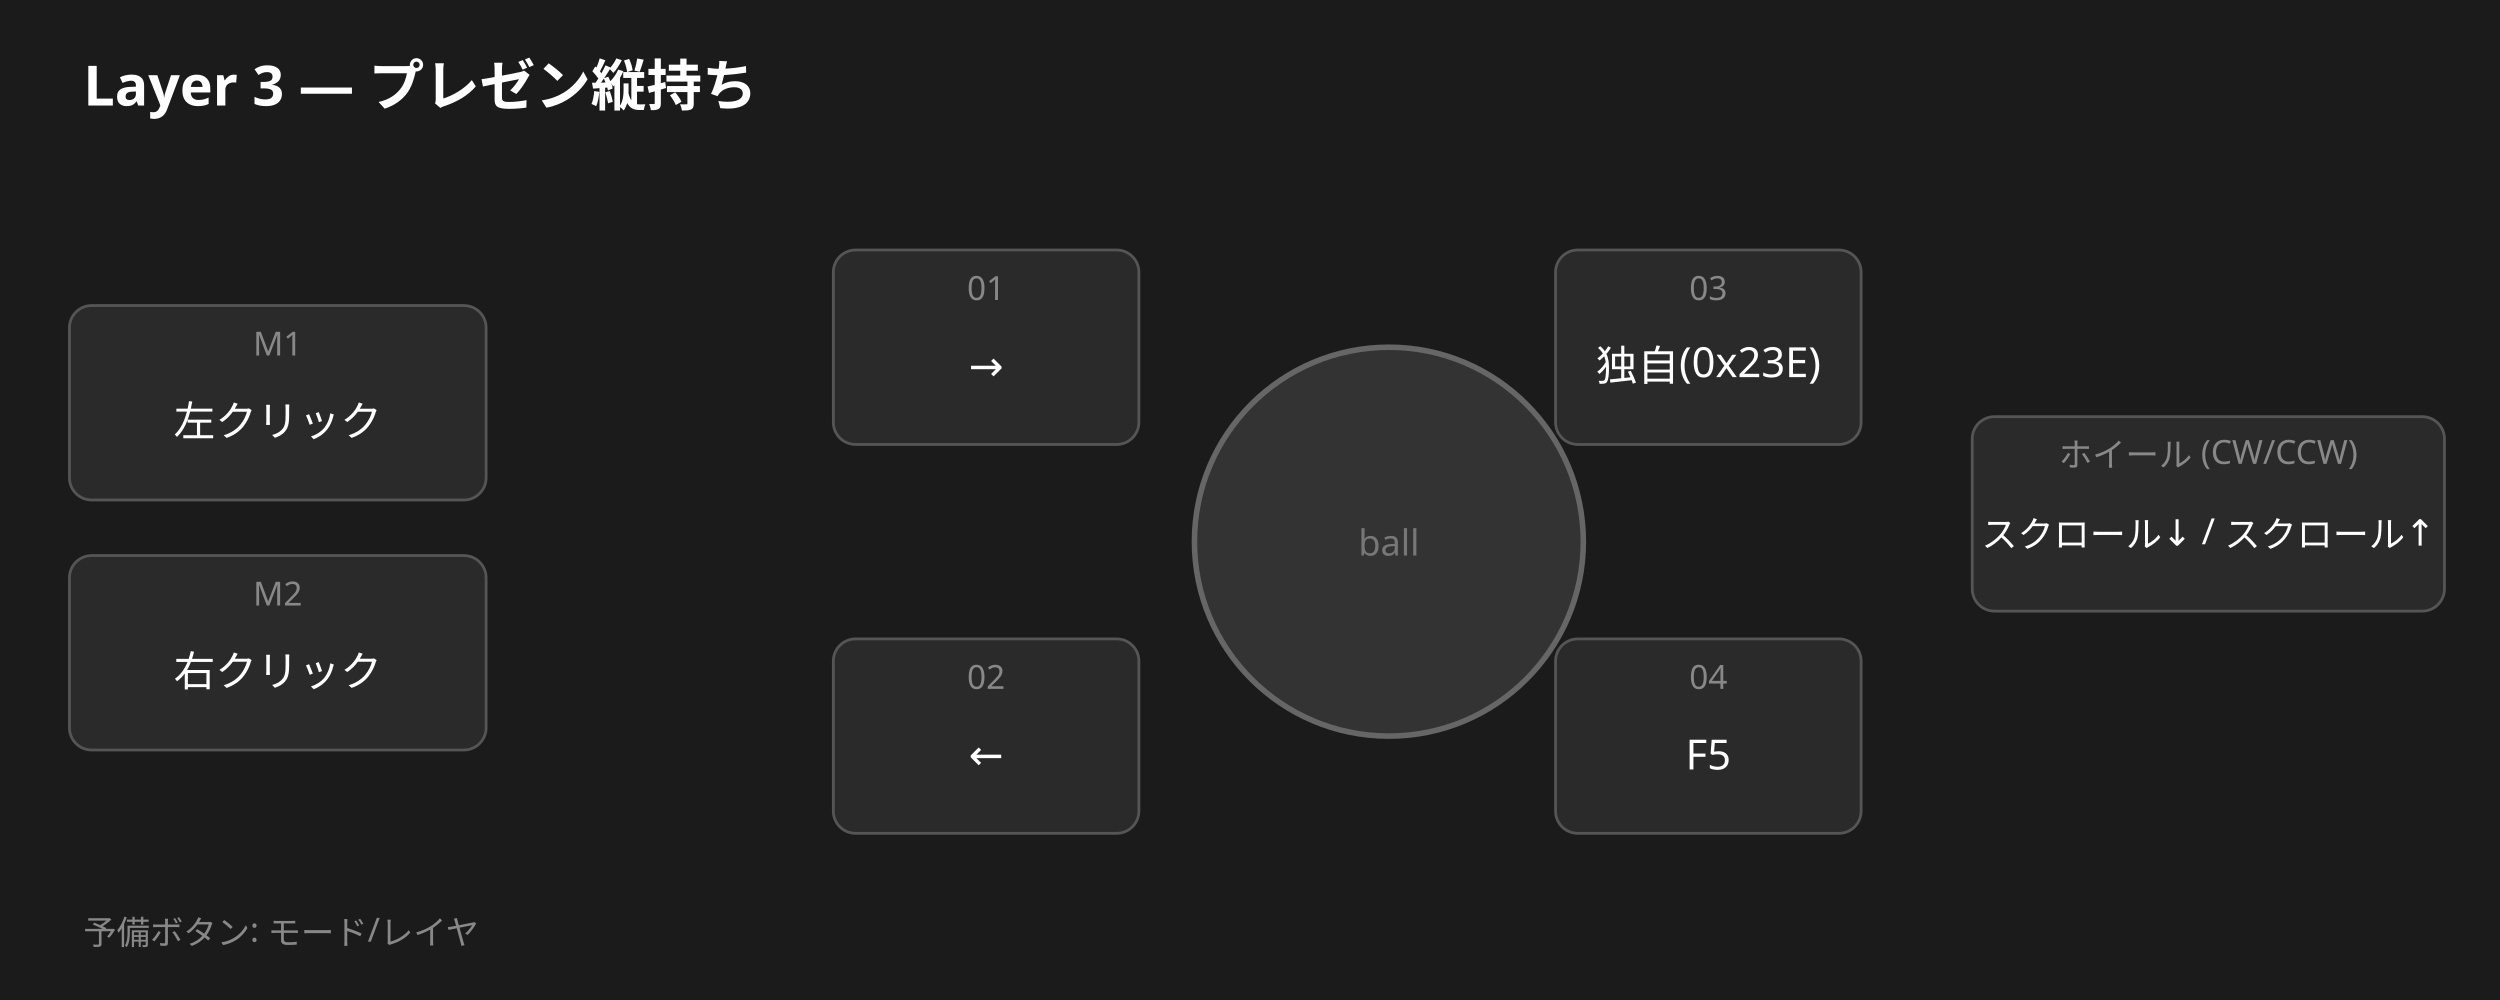
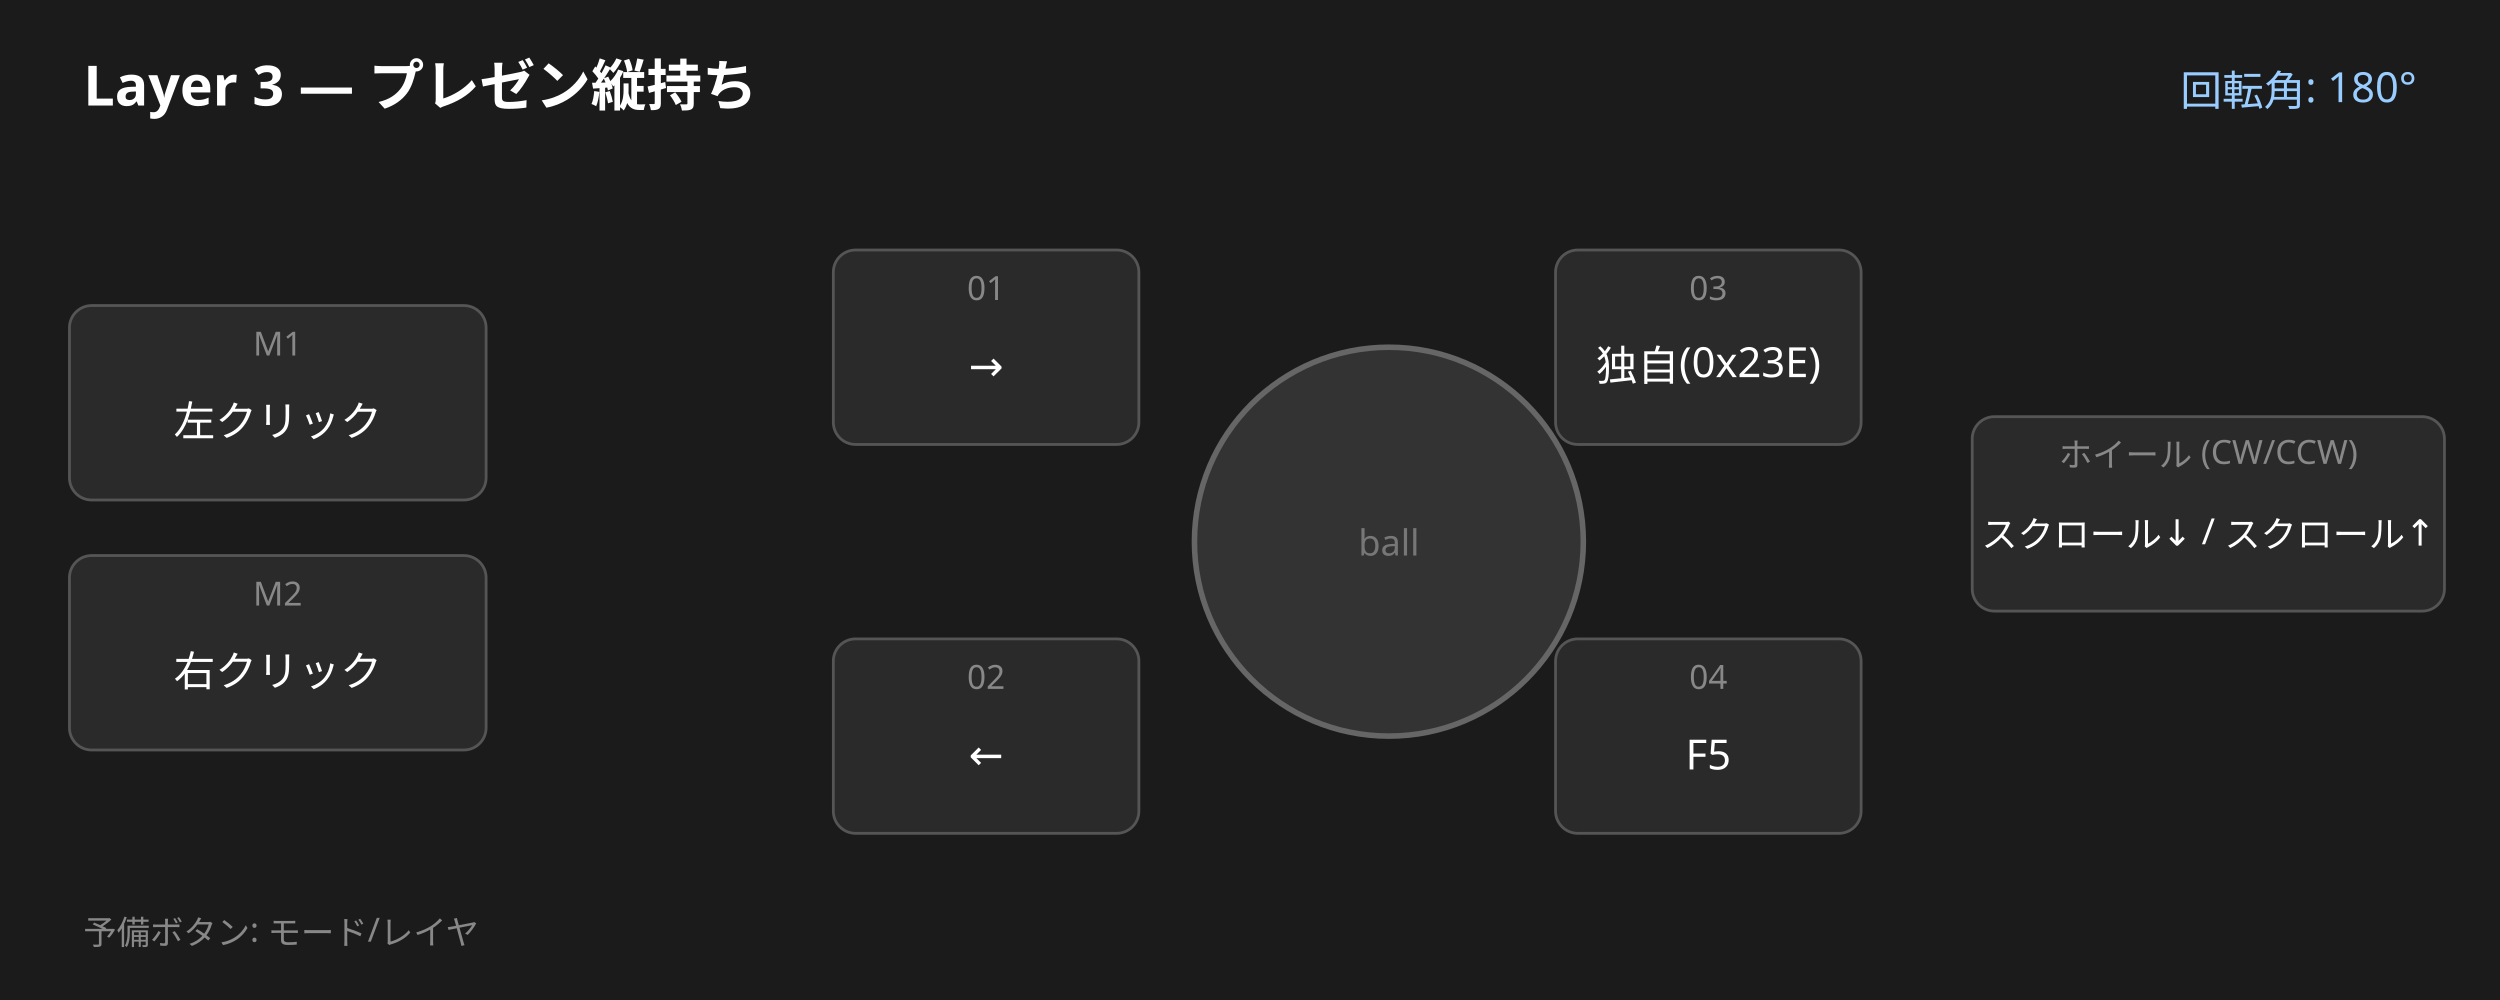
<svg xmlns="http://www.w3.org/2000/svg" width="900" height="360" viewBox="0 0 900 360" font-family="sans-serif">
  <rect width="900" height="360" fill="#1b1b1b" />
  <text x="30" y="38" fill="#fff" font-size="20" font-weight="bold">Layer 3 — プレゼン縦持ち</text>
+   <text x="870" y="38" fill="#9cf" font-size="15" text-anchor="end">回転角: 180°</text>
  <rect x="25" y="110" width="150" height="70" rx="8" fill="#2a2a2a" stroke="#555" />
  <text x="100" y="128" fill="#888" font-size="12" text-anchor="middle">M1</text>
  <text x="100" y="157" fill="#fff" font-size="15" text-anchor="middle">左クリック</text>
  <rect x="25" y="200" width="150" height="70" rx="8" fill="#2a2a2a" stroke="#555" />
  <text x="100" y="218" fill="#888" font-size="12" text-anchor="middle">M2</text>
  <text x="100" y="247" fill="#fff" font-size="15" text-anchor="middle">右クリック</text>
  <rect x="300" y="90" width="110" height="70" rx="8" fill="#2a2a2a" stroke="#555" />
  <text x="355" y="108" fill="#888" font-size="12" text-anchor="middle">01</text>
  <text x="355" y="137" fill="#fff" font-size="15" text-anchor="middle">→</text>
  <rect x="300" y="230" width="110" height="70" rx="8" fill="#2a2a2a" stroke="#555" />
  <text x="355" y="248" fill="#888" font-size="12" text-anchor="middle">02</text>
  <text x="355" y="277" fill="#fff" font-size="15" text-anchor="middle">←</text>
  <circle cx="500" cy="195" r="70" fill="#333" stroke="#666" stroke-width="2" />
  <text x="500" y="200" fill="#777" font-size="13" text-anchor="middle">ball</text>
  <rect x="560" y="90" width="110" height="70" rx="8" fill="#2a2a2a" stroke="#555" />
  <text x="615" y="108" fill="#888" font-size="12" text-anchor="middle">03</text>
  <text x="615" y="137" fill="#fff" font-size="15" text-anchor="middle">独自(0x23E)</text>
  <rect x="560" y="230" width="110" height="70" rx="8" fill="#2a2a2a" stroke="#555" />
  <text x="615" y="248" fill="#888" font-size="12" text-anchor="middle">04</text>
  <text x="615" y="277" fill="#fff" font-size="15" text-anchor="middle">F5</text>
  <rect x="710" y="150" width="170" height="70" rx="8" fill="#2a2a2a" stroke="#555" />
  <text x="795" y="168" fill="#888" font-size="12" text-anchor="middle">ホイール (CW/CCW)</text>
  <text x="795" y="197" fill="#fff" font-size="13" text-anchor="middle">スクロール↓ / スクロール↑</text>
  <text x="30" y="340" fill="#888" font-size="12">予備ボタン: モード/レイヤ</text>
</svg>
